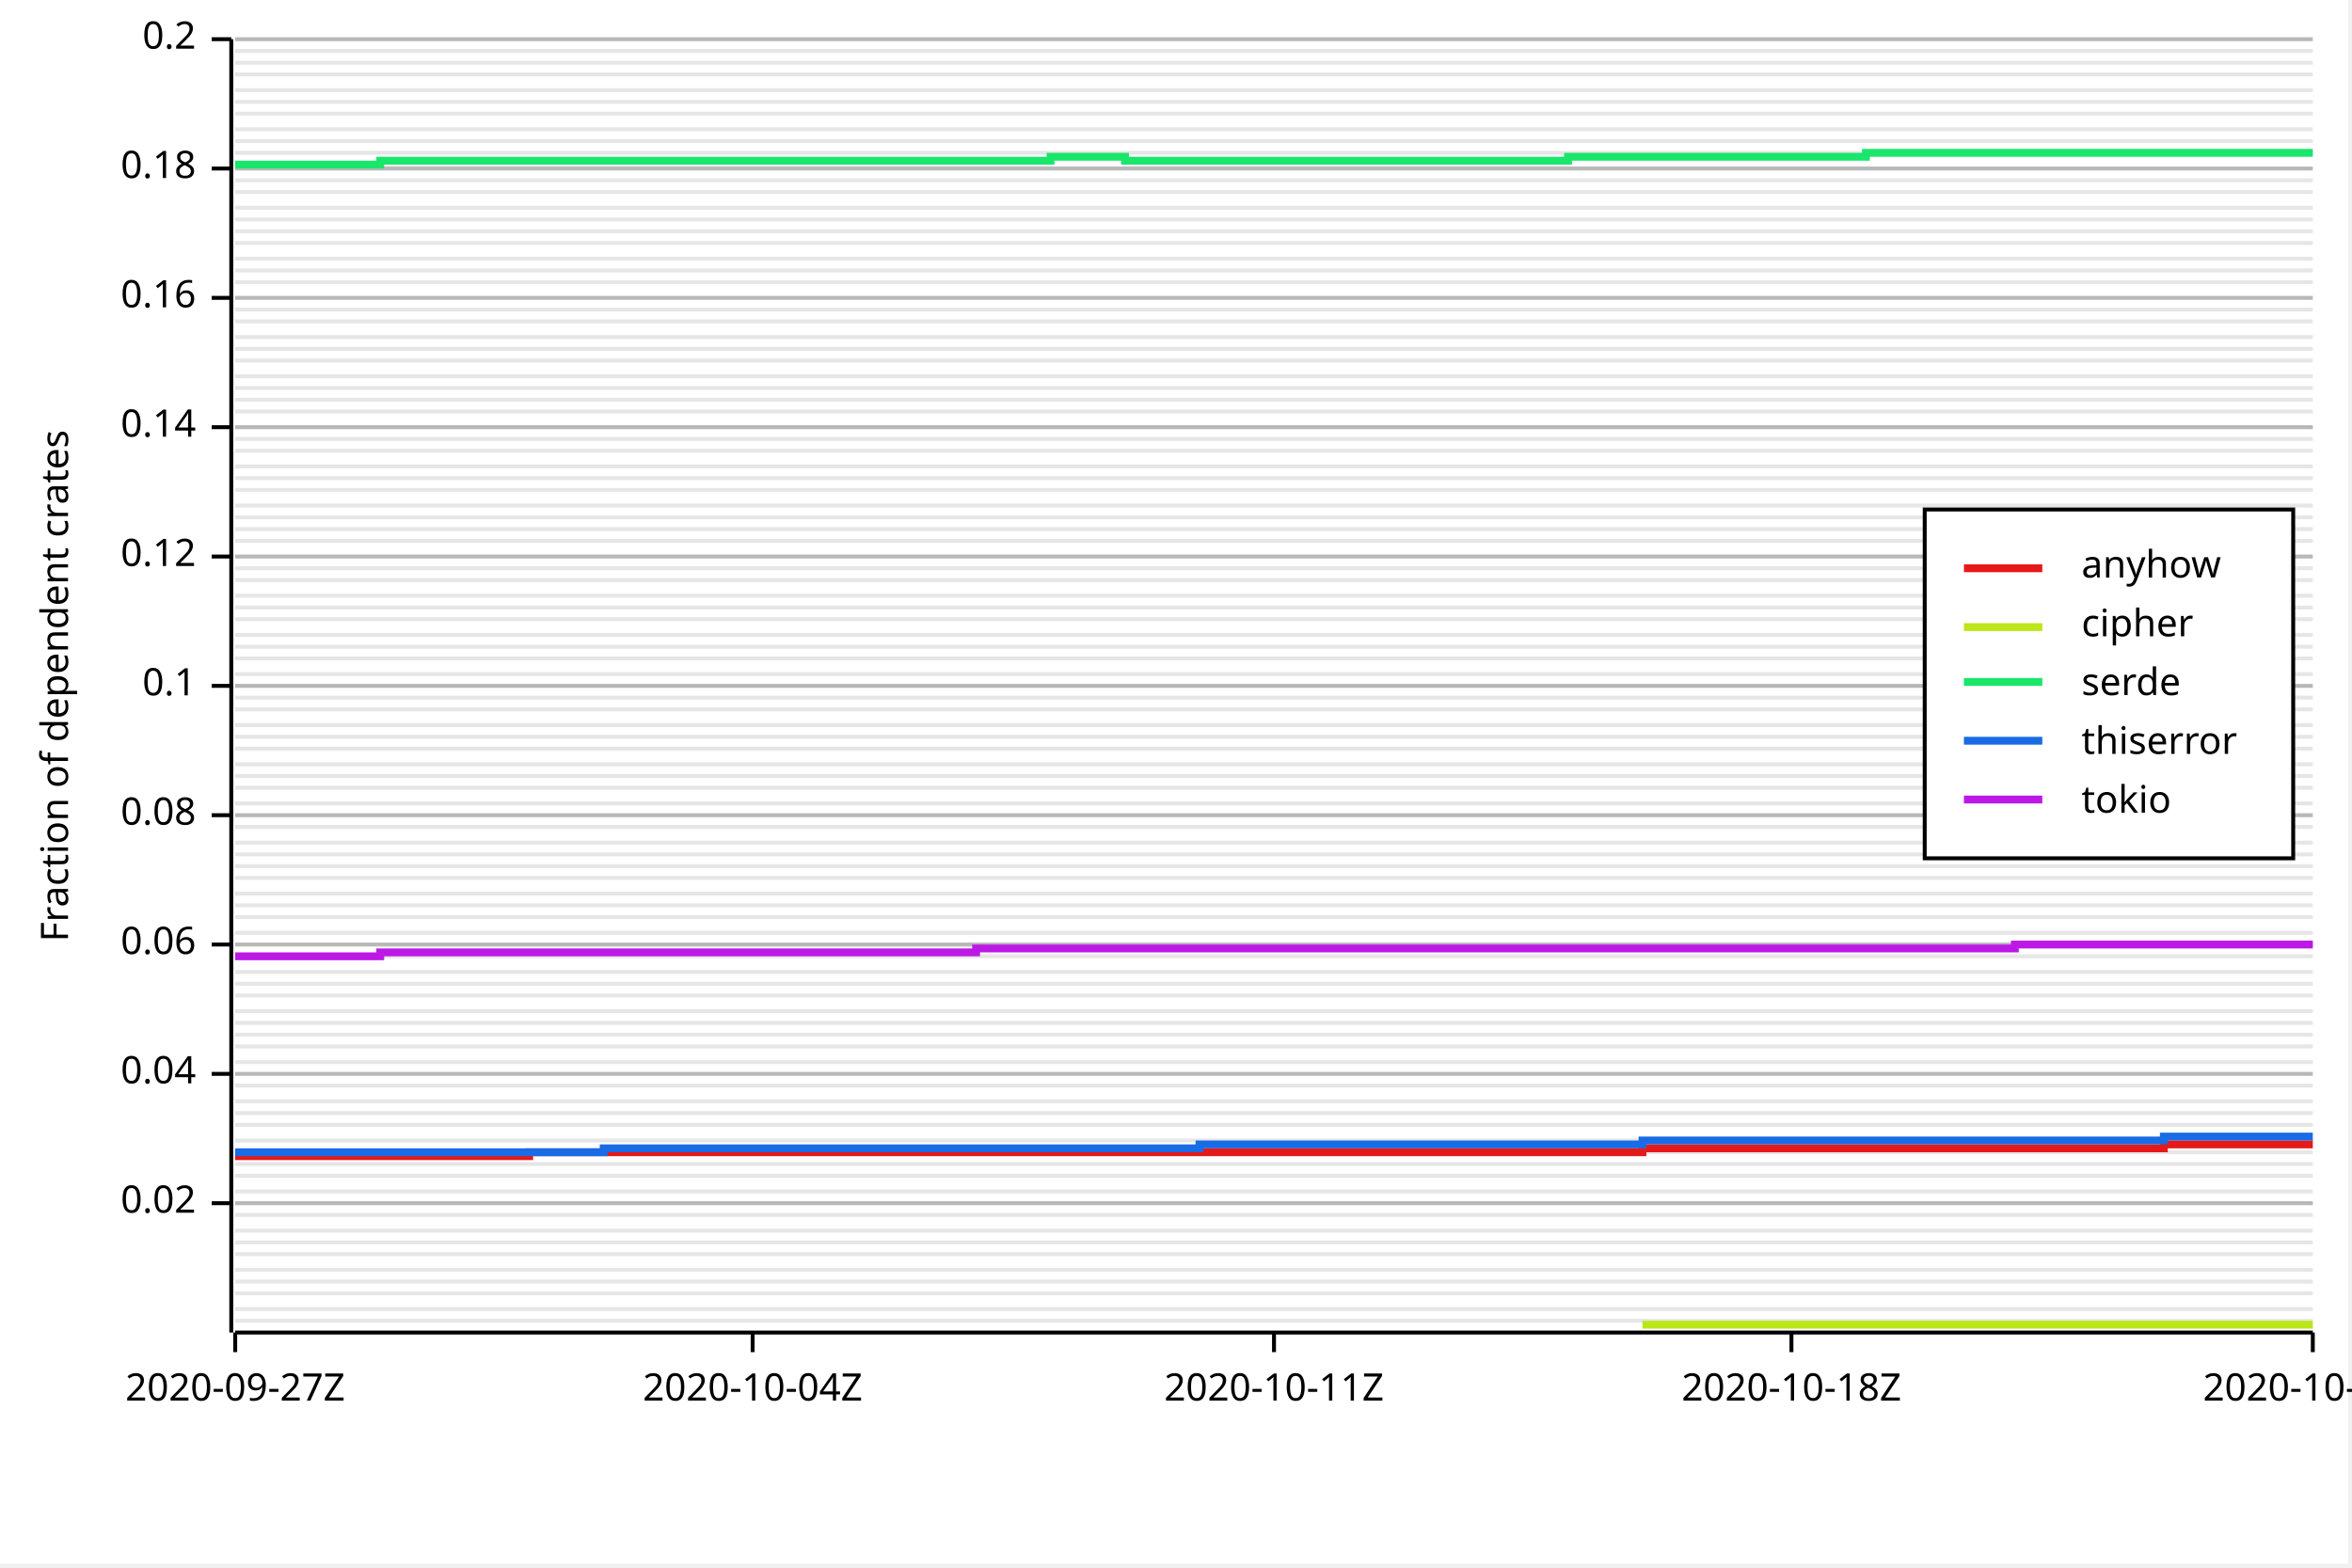
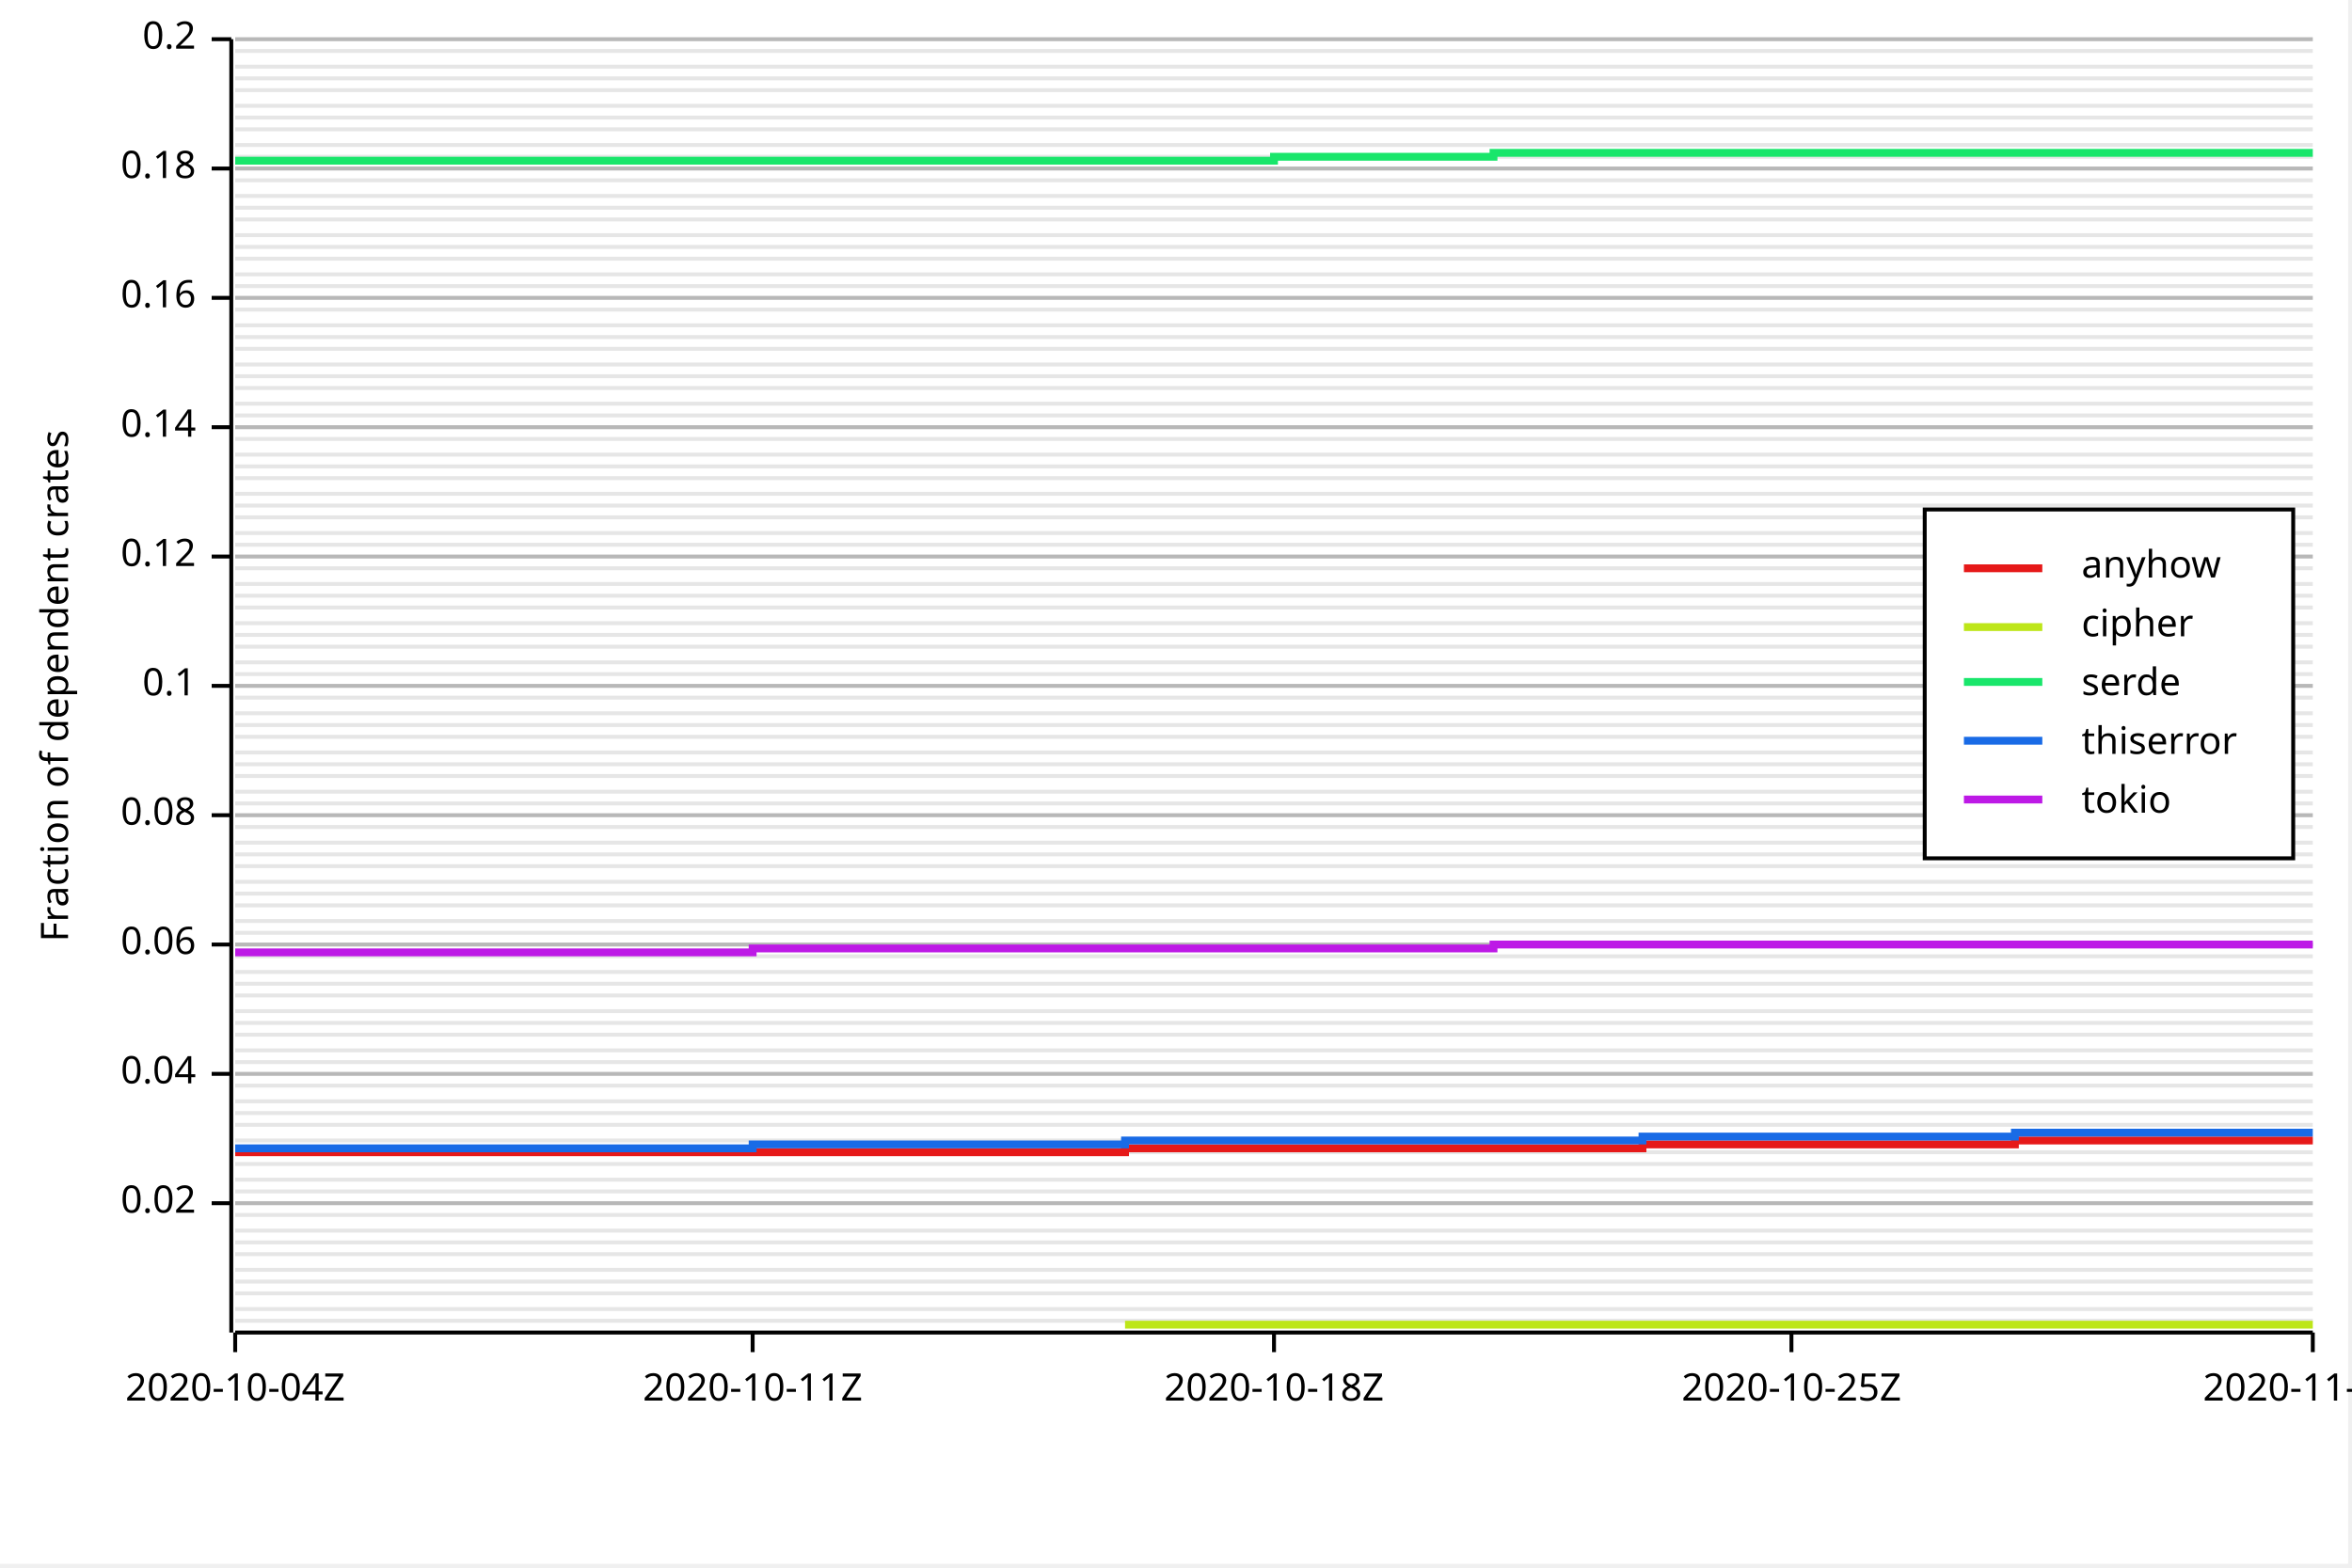
<svg xmlns="http://www.w3.org/2000/svg" width="600" height="400">
  <rect x="0" y="0" width="599" height="399" opacity="1" fill="#FFFFFF" stroke="none" />
  <line opacity="0.1" stroke="#000000" stroke-width="1" x1="60" y1="337" x2="590" y2="337" />
  <line opacity="0.1" stroke="#000000" stroke-width="1" x1="60" y1="334" x2="590" y2="334" />
  <line opacity="0.1" stroke="#000000" stroke-width="1" x1="60" y1="330" x2="590" y2="330" />
  <line opacity="0.1" stroke="#000000" stroke-width="1" x1="60" y1="327" x2="590" y2="327" />
  <line opacity="0.1" stroke="#000000" stroke-width="1" x1="60" y1="324" x2="590" y2="324" />
  <line opacity="0.1" stroke="#000000" stroke-width="1" x1="60" y1="320" x2="590" y2="320" />
  <line opacity="0.1" stroke="#000000" stroke-width="1" x1="60" y1="317" x2="590" y2="317" />
  <line opacity="0.1" stroke="#000000" stroke-width="1" x1="60" y1="314" x2="590" y2="314" />
  <line opacity="0.1" stroke="#000000" stroke-width="1" x1="60" y1="310" x2="590" y2="310" />
  <line opacity="0.1" stroke="#000000" stroke-width="1" x1="60" y1="307" x2="590" y2="307" />
  <line opacity="0.1" stroke="#000000" stroke-width="1" x1="60" y1="304" x2="590" y2="304" />
-   <line opacity="0.1" stroke="#000000" stroke-width="1" x1="60" y1="300" x2="590" y2="300" />
+   <line opacity="0.1" stroke="#000000" stroke-width="1" x1="60" y1="301" x2="590" y2="301" />
  <line opacity="0.1" stroke="#000000" stroke-width="1" x1="60" y1="297" x2="590" y2="297" />
  <line opacity="0.1" stroke="#000000" stroke-width="1" x1="60" y1="294" x2="590" y2="294" />
  <line opacity="0.1" stroke="#000000" stroke-width="1" x1="60" y1="291" x2="590" y2="291" />
  <line opacity="0.1" stroke="#000000" stroke-width="1" x1="60" y1="287" x2="590" y2="287" />
  <line opacity="0.1" stroke="#000000" stroke-width="1" x1="60" y1="284" x2="590" y2="284" />
  <line opacity="0.1" stroke="#000000" stroke-width="1" x1="60" y1="281" x2="590" y2="281" />
  <line opacity="0.1" stroke="#000000" stroke-width="1" x1="60" y1="277" x2="590" y2="277" />
  <line opacity="0.1" stroke="#000000" stroke-width="1" x1="60" y1="274" x2="590" y2="274" />
  <line opacity="0.1" stroke="#000000" stroke-width="1" x1="60" y1="271" x2="590" y2="271" />
-   <line opacity="0.1" stroke="#000000" stroke-width="1" x1="60" y1="267" x2="590" y2="267" />
+   <line opacity="0.1" stroke="#000000" stroke-width="1" x1="60" y1="268" x2="590" y2="268" />
  <line opacity="0.1" stroke="#000000" stroke-width="1" x1="60" y1="264" x2="590" y2="264" />
  <line opacity="0.1" stroke="#000000" stroke-width="1" x1="60" y1="261" x2="590" y2="261" />
  <line opacity="0.1" stroke="#000000" stroke-width="1" x1="60" y1="258" x2="590" y2="258" />
  <line opacity="0.1" stroke="#000000" stroke-width="1" x1="60" y1="254" x2="590" y2="254" />
  <line opacity="0.1" stroke="#000000" stroke-width="1" x1="60" y1="251" x2="590" y2="251" />
  <line opacity="0.1" stroke="#000000" stroke-width="1" x1="60" y1="248" x2="590" y2="248" />
  <line opacity="0.1" stroke="#000000" stroke-width="1" x1="60" y1="244" x2="590" y2="244" />
  <line opacity="0.1" stroke="#000000" stroke-width="1" x1="60" y1="241" x2="590" y2="241" />
  <line opacity="0.1" stroke="#000000" stroke-width="1" x1="60" y1="238" x2="590" y2="238" />
-   <line opacity="0.1" stroke="#000000" stroke-width="1" x1="60" y1="234" x2="590" y2="234" />
+   <line opacity="0.1" stroke="#000000" stroke-width="1" x1="60" y1="235" x2="590" y2="235" />
  <line opacity="0.1" stroke="#000000" stroke-width="1" x1="60" y1="231" x2="590" y2="231" />
  <line opacity="0.1" stroke="#000000" stroke-width="1" x1="60" y1="228" x2="590" y2="228" />
-   <line opacity="0.1" stroke="#000000" stroke-width="1" x1="60" y1="224" x2="590" y2="224" />
+   <line opacity="0.1" stroke="#000000" stroke-width="1" x1="60" y1="225" x2="590" y2="225" />
  <line opacity="0.1" stroke="#000000" stroke-width="1" x1="60" y1="221" x2="590" y2="221" />
  <line opacity="0.1" stroke="#000000" stroke-width="1" x1="60" y1="218" x2="590" y2="218" />
  <line opacity="0.1" stroke="#000000" stroke-width="1" x1="60" y1="215" x2="590" y2="215" />
  <line opacity="0.1" stroke="#000000" stroke-width="1" x1="60" y1="211" x2="590" y2="211" />
  <line opacity="0.1" stroke="#000000" stroke-width="1" x1="60" y1="208" x2="590" y2="208" />
  <line opacity="0.1" stroke="#000000" stroke-width="1" x1="60" y1="205" x2="590" y2="205" />
-   <line opacity="0.1" stroke="#000000" stroke-width="1" x1="60" y1="201" x2="590" y2="201" />
+   <line opacity="0.1" stroke="#000000" stroke-width="1" x1="60" y1="202" x2="590" y2="202" />
  <line opacity="0.1" stroke="#000000" stroke-width="1" x1="60" y1="198" x2="590" y2="198" />
  <line opacity="0.1" stroke="#000000" stroke-width="1" x1="60" y1="195" x2="590" y2="195" />
-   <line opacity="0.1" stroke="#000000" stroke-width="1" x1="60" y1="191" x2="590" y2="191" />
+   <line opacity="0.1" stroke="#000000" stroke-width="1" x1="60" y1="192" x2="590" y2="192" />
  <line opacity="0.1" stroke="#000000" stroke-width="1" x1="60" y1="188" x2="590" y2="188" />
  <line opacity="0.1" stroke="#000000" stroke-width="1" x1="60" y1="185" x2="590" y2="185" />
-   <line opacity="0.1" stroke="#000000" stroke-width="1" x1="60" y1="181" x2="590" y2="181" />
+   <line opacity="0.1" stroke="#000000" stroke-width="1" x1="60" y1="182" x2="590" y2="182" />
  <line opacity="0.1" stroke="#000000" stroke-width="1" x1="60" y1="178" x2="590" y2="178" />
  <line opacity="0.1" stroke="#000000" stroke-width="1" x1="60" y1="175" x2="590" y2="175" />
  <line opacity="0.1" stroke="#000000" stroke-width="1" x1="60" y1="172" x2="590" y2="172" />
-   <line opacity="0.1" stroke="#000000" stroke-width="1" x1="60" y1="168" x2="590" y2="168" />
+   <line opacity="0.1" stroke="#000000" stroke-width="1" x1="60" y1="169" x2="590" y2="169" />
  <line opacity="0.1" stroke="#000000" stroke-width="1" x1="60" y1="165" x2="590" y2="165" />
  <line opacity="0.1" stroke="#000000" stroke-width="1" x1="60" y1="162" x2="590" y2="162" />
-   <line opacity="0.1" stroke="#000000" stroke-width="1" x1="60" y1="158" x2="590" y2="158" />
+   <line opacity="0.1" stroke="#000000" stroke-width="1" x1="60" y1="159" x2="590" y2="159" />
  <line opacity="0.1" stroke="#000000" stroke-width="1" x1="60" y1="155" x2="590" y2="155" />
  <line opacity="0.1" stroke="#000000" stroke-width="1" x1="60" y1="152" x2="590" y2="152" />
-   <line opacity="0.1" stroke="#000000" stroke-width="1" x1="60" y1="148" x2="590" y2="148" />
+   <line opacity="0.1" stroke="#000000" stroke-width="1" x1="60" y1="149" x2="590" y2="149" />
  <line opacity="0.1" stroke="#000000" stroke-width="1" x1="60" y1="145" x2="590" y2="145" />
  <line opacity="0.1" stroke="#000000" stroke-width="1" x1="60" y1="142" x2="590" y2="142" />
-   <line opacity="0.1" stroke="#000000" stroke-width="1" x1="60" y1="138" x2="590" y2="138" />
-   <line opacity="0.1" stroke="#000000" stroke-width="1" x1="60" y1="135" x2="590" y2="135" />
+   <line opacity="0.1" stroke="#000000" stroke-width="1" x1="60" y1="139" x2="590" y2="139" />
+   <line opacity="0.1" stroke="#000000" stroke-width="1" x1="60" y1="136" x2="590" y2="136" />
  <line opacity="0.1" stroke="#000000" stroke-width="1" x1="60" y1="132" x2="590" y2="132" />
  <line opacity="0.1" stroke="#000000" stroke-width="1" x1="60" y1="129" x2="590" y2="129" />
-   <line opacity="0.1" stroke="#000000" stroke-width="1" x1="60" y1="125" x2="590" y2="125" />
+   <line opacity="0.1" stroke="#000000" stroke-width="1" x1="60" y1="126" x2="590" y2="126" />
  <line opacity="0.1" stroke="#000000" stroke-width="1" x1="60" y1="122" x2="590" y2="122" />
  <line opacity="0.1" stroke="#000000" stroke-width="1" x1="60" y1="119" x2="590" y2="119" />
-   <line opacity="0.1" stroke="#000000" stroke-width="1" x1="60" y1="115" x2="590" y2="115" />
+   <line opacity="0.1" stroke="#000000" stroke-width="1" x1="60" y1="116" x2="590" y2="116" />
  <line opacity="0.1" stroke="#000000" stroke-width="1" x1="60" y1="112" x2="590" y2="112" />
  <line opacity="0.1" stroke="#000000" stroke-width="1" x1="60" y1="109" x2="590" y2="109" />
-   <line opacity="0.1" stroke="#000000" stroke-width="1" x1="60" y1="105" x2="590" y2="105" />
-   <line opacity="0.1" stroke="#000000" stroke-width="1" x1="60" y1="102" x2="590" y2="102" />
+   <line opacity="0.1" stroke="#000000" stroke-width="1" x1="60" y1="106" x2="590" y2="106" />
+   <line opacity="0.1" stroke="#000000" stroke-width="1" x1="60" y1="103" x2="590" y2="103" />
  <line opacity="0.1" stroke="#000000" stroke-width="1" x1="60" y1="99" x2="590" y2="99" />
  <line opacity="0.1" stroke="#000000" stroke-width="1" x1="60" y1="96" x2="590" y2="96" />
-   <line opacity="0.1" stroke="#000000" stroke-width="1" x1="60" y1="92" x2="590" y2="92" />
+   <line opacity="0.1" stroke="#000000" stroke-width="1" x1="60" y1="93" x2="590" y2="93" />
  <line opacity="0.1" stroke="#000000" stroke-width="1" x1="60" y1="89" x2="590" y2="89" />
  <line opacity="0.1" stroke="#000000" stroke-width="1" x1="60" y1="86" x2="590" y2="86" />
-   <line opacity="0.1" stroke="#000000" stroke-width="1" x1="60" y1="82" x2="590" y2="82" />
+   <line opacity="0.1" stroke="#000000" stroke-width="1" x1="60" y1="83" x2="590" y2="83" />
  <line opacity="0.1" stroke="#000000" stroke-width="1" x1="60" y1="79" x2="590" y2="79" />
  <line opacity="0.1" stroke="#000000" stroke-width="1" x1="60" y1="76" x2="590" y2="76" />
-   <line opacity="0.1" stroke="#000000" stroke-width="1" x1="60" y1="72" x2="590" y2="72" />
-   <line opacity="0.1" stroke="#000000" stroke-width="1" x1="60" y1="69" x2="590" y2="69" />
+   <line opacity="0.1" stroke="#000000" stroke-width="1" x1="60" y1="73" x2="590" y2="73" />
+   <line opacity="0.1" stroke="#000000" stroke-width="1" x1="60" y1="70" x2="590" y2="70" />
  <line opacity="0.1" stroke="#000000" stroke-width="1" x1="60" y1="66" x2="590" y2="66" />
-   <line opacity="0.1" stroke="#000000" stroke-width="1" x1="60" y1="62" x2="590" y2="62" />
-   <line opacity="0.1" stroke="#000000" stroke-width="1" x1="60" y1="59" x2="590" y2="59" />
+   <line opacity="0.1" stroke="#000000" stroke-width="1" x1="60" y1="63" x2="590" y2="63" />
+   <line opacity="0.1" stroke="#000000" stroke-width="1" x1="60" y1="60" x2="590" y2="60" />
  <line opacity="0.1" stroke="#000000" stroke-width="1" x1="60" y1="56" x2="590" y2="56" />
  <line opacity="0.1" stroke="#000000" stroke-width="1" x1="60" y1="53" x2="590" y2="53" />
-   <line opacity="0.1" stroke="#000000" stroke-width="1" x1="60" y1="49" x2="590" y2="49" />
+   <line opacity="0.1" stroke="#000000" stroke-width="1" x1="60" y1="50" x2="590" y2="50" />
  <line opacity="0.1" stroke="#000000" stroke-width="1" x1="60" y1="46" x2="590" y2="46" />
  <line opacity="0.1" stroke="#000000" stroke-width="1" x1="60" y1="43" x2="590" y2="43" />
-   <line opacity="0.1" stroke="#000000" stroke-width="1" x1="60" y1="39" x2="590" y2="39" />
-   <line opacity="0.1" stroke="#000000" stroke-width="1" x1="60" y1="36" x2="590" y2="36" />
+   <line opacity="0.1" stroke="#000000" stroke-width="1" x1="60" y1="40" x2="590" y2="40" />
+   <line opacity="0.1" stroke="#000000" stroke-width="1" x1="60" y1="37" x2="590" y2="37" />
  <line opacity="0.1" stroke="#000000" stroke-width="1" x1="60" y1="33" x2="590" y2="33" />
-   <line opacity="0.1" stroke="#000000" stroke-width="1" x1="60" y1="29" x2="590" y2="29" />
-   <line opacity="0.1" stroke="#000000" stroke-width="1" x1="60" y1="26" x2="590" y2="26" />
+   <line opacity="0.1" stroke="#000000" stroke-width="1" x1="60" y1="30" x2="590" y2="30" />
+   <line opacity="0.1" stroke="#000000" stroke-width="1" x1="60" y1="27" x2="590" y2="27" />
  <line opacity="0.1" stroke="#000000" stroke-width="1" x1="60" y1="23" x2="590" y2="23" />
-   <line opacity="0.1" stroke="#000000" stroke-width="1" x1="60" y1="19" x2="590" y2="19" />
-   <line opacity="0.1" stroke="#000000" stroke-width="1" x1="60" y1="16" x2="590" y2="16" />
+   <line opacity="0.1" stroke="#000000" stroke-width="1" x1="60" y1="20" x2="590" y2="20" />
+   <line opacity="0.1" stroke="#000000" stroke-width="1" x1="60" y1="17" x2="590" y2="17" />
  <line opacity="0.1" stroke="#000000" stroke-width="1" x1="60" y1="13" x2="590" y2="13" />
  <line opacity="0.1" stroke="#000000" stroke-width="1" x1="60" y1="10" x2="590" y2="10" />
  <text x="10" y="175" dy="0.76em" text-anchor="middle" font-family="sans-serif" font-size="9.677" opacity="1" fill="#000000" transform="rotate(270, 10, 175)">
Fraction of dependent crates
</text>
  <line opacity="0.2" stroke="#000000" stroke-width="1" x1="60" y1="307" x2="590" y2="307" />
  <line opacity="0.2" stroke="#000000" stroke-width="1" x1="60" y1="274" x2="590" y2="274" />
  <line opacity="0.2" stroke="#000000" stroke-width="1" x1="60" y1="241" x2="590" y2="241" />
  <line opacity="0.2" stroke="#000000" stroke-width="1" x1="60" y1="208" x2="590" y2="208" />
  <line opacity="0.2" stroke="#000000" stroke-width="1" x1="60" y1="175" x2="590" y2="175" />
  <line opacity="0.2" stroke="#000000" stroke-width="1" x1="60" y1="142" x2="590" y2="142" />
  <line opacity="0.2" stroke="#000000" stroke-width="1" x1="60" y1="109" x2="590" y2="109" />
  <line opacity="0.2" stroke="#000000" stroke-width="1" x1="60" y1="76" x2="590" y2="76" />
  <line opacity="0.2" stroke="#000000" stroke-width="1" x1="60" y1="43" x2="590" y2="43" />
  <line opacity="0.2" stroke="#000000" stroke-width="1" x1="60" y1="10" x2="590" y2="10" />
  <polyline fill="none" opacity="1" stroke="#000000" stroke-width="1" points="59,10 59,340 " />
  <text x="50" y="307" dy="0.5ex" text-anchor="end" font-family="sans-serif" font-size="9.677" opacity="1" fill="#000000">
0.02
</text>
  <polyline fill="none" opacity="1" stroke="#000000" stroke-width="1" points="54,307 59,307 " />
  <text x="50" y="274" dy="0.5ex" text-anchor="end" font-family="sans-serif" font-size="9.677" opacity="1" fill="#000000">
0.04
</text>
  <polyline fill="none" opacity="1" stroke="#000000" stroke-width="1" points="54,274 59,274 " />
  <text x="50" y="241" dy="0.5ex" text-anchor="end" font-family="sans-serif" font-size="9.677" opacity="1" fill="#000000">
0.06
</text>
  <polyline fill="none" opacity="1" stroke="#000000" stroke-width="1" points="54,241 59,241 " />
  <text x="50" y="208" dy="0.5ex" text-anchor="end" font-family="sans-serif" font-size="9.677" opacity="1" fill="#000000">
0.08
</text>
  <polyline fill="none" opacity="1" stroke="#000000" stroke-width="1" points="54,208 59,208 " />
  <text x="50" y="175" dy="0.5ex" text-anchor="end" font-family="sans-serif" font-size="9.677" opacity="1" fill="#000000">
0.1
</text>
  <polyline fill="none" opacity="1" stroke="#000000" stroke-width="1" points="54,175 59,175 " />
  <text x="50" y="142" dy="0.5ex" text-anchor="end" font-family="sans-serif" font-size="9.677" opacity="1" fill="#000000">
0.12
</text>
  <polyline fill="none" opacity="1" stroke="#000000" stroke-width="1" points="54,142 59,142 " />
  <text x="50" y="109" dy="0.5ex" text-anchor="end" font-family="sans-serif" font-size="9.677" opacity="1" fill="#000000">
0.14
</text>
  <polyline fill="none" opacity="1" stroke="#000000" stroke-width="1" points="54,109 59,109 " />
  <text x="50" y="76" dy="0.5ex" text-anchor="end" font-family="sans-serif" font-size="9.677" opacity="1" fill="#000000">
0.16
</text>
  <polyline fill="none" opacity="1" stroke="#000000" stroke-width="1" points="54,76 59,76 " />
  <text x="50" y="43" dy="0.5ex" text-anchor="end" font-family="sans-serif" font-size="9.677" opacity="1" fill="#000000">
0.18
</text>
  <polyline fill="none" opacity="1" stroke="#000000" stroke-width="1" points="54,43 59,43 " />
  <text x="50" y="10" dy="0.5ex" text-anchor="end" font-family="sans-serif" font-size="9.677" opacity="1" fill="#000000">
0.2
</text>
  <polyline fill="none" opacity="1" stroke="#000000" stroke-width="1" points="54,10 59,10 " />
  <polyline fill="none" opacity="1" stroke="#000000" stroke-width="1" points="60,340 590,340 " />
  <text x="60" y="350" dy="0.76em" text-anchor="middle" font-family="sans-serif" font-size="9.677" opacity="1" fill="#000000">
- 2020-09-27Z
+ 2020-10-04Z
</text>
  <polyline fill="none" opacity="1" stroke="#000000" stroke-width="1" points="60,340 60,345 " />
  <text x="192" y="350" dy="0.76em" text-anchor="middle" font-family="sans-serif" font-size="9.677" opacity="1" fill="#000000">
- 2020-10-04Z
+ 2020-10-11Z
</text>
  <polyline fill="none" opacity="1" stroke="#000000" stroke-width="1" points="192,340 192,345 " />
  <text x="325" y="350" dy="0.76em" text-anchor="middle" font-family="sans-serif" font-size="9.677" opacity="1" fill="#000000">
- 2020-10-11Z
+ 2020-10-18Z
</text>
  <polyline fill="none" opacity="1" stroke="#000000" stroke-width="1" points="325,340 325,345 " />
  <text x="457" y="350" dy="0.76em" text-anchor="middle" font-family="sans-serif" font-size="9.677" opacity="1" fill="#000000">
- 2020-10-18Z
+ 2020-10-25Z
</text>
  <polyline fill="none" opacity="1" stroke="#000000" stroke-width="1" points="457,340 457,345 " />
  <text x="590" y="350" dy="0.76em" text-anchor="middle" font-family="sans-serif" font-size="9.677" opacity="1" fill="#000000">
- 2020-10-25Z
+ 2020-11-01Z
</text>
  <polyline fill="none" opacity="1" stroke="#000000" stroke-width="1" points="590,340 590,345 " />
-   <polyline fill="none" opacity="1" stroke="#E61919" stroke-width="2" points="60,295 60,295 78,295 78,295 97,295 97,295 116,295 116,295 135,295 135,294 154,294 154,294 173,294 173,294 192,294 192,294 211,294 211,294 230,294 230,294 249,294 249,294 268,294 268,294 287,294 287,294 306,294 306,294 325,294 325,294 343,294 343,294 362,294 362,294 381,294 381,294 400,294 400,294 419,294 419,293 438,293 438,293 457,293 457,293 476,293 476,293 495,293 495,293 514,293 514,293 533,293 533,293 552,293 552,292 571,292 571,292 590,292 " />
-   <polyline fill="none" opacity="1" stroke="#BDE619" stroke-width="2" points="419,338 438,338 438,338 457,338 457,338 476,338 476,338 495,338 495,338 514,338 514,338 533,338 533,338 552,338 552,338 571,338 571,338 590,338 " />
-   <polyline fill="none" opacity="1" stroke="#19E66B" stroke-width="2" points="60,42 60,42 78,42 78,42 97,42 97,41 116,41 116,41 135,41 135,41 154,41 154,41 173,41 173,41 192,41 192,41 211,41 211,41 230,41 230,41 249,41 249,41 268,41 268,40 287,40 287,41 306,41 306,41 325,41 325,41 343,41 343,41 362,41 362,41 381,41 381,41 400,41 400,40 419,40 419,40 438,40 438,40 457,40 457,40 476,40 476,39 495,39 495,39 514,39 514,39 533,39 533,39 552,39 552,39 571,39 571,39 590,39 " />
-   <polyline fill="none" opacity="1" stroke="#196BE6" stroke-width="2" points="60,294 60,294 78,294 78,294 97,294 97,294 116,294 116,294 135,294 135,294 154,294 154,293 173,293 173,293 192,293 192,293 211,293 211,293 230,293 230,293 249,293 249,293 268,293 268,293 287,293 287,293 306,293 306,292 325,292 325,292 343,292 343,292 362,292 362,292 381,292 381,292 400,292 400,292 419,292 419,291 438,291 438,291 457,291 457,291 476,291 476,291 495,291 495,291 514,291 514,291 533,291 533,291 552,291 552,290 571,290 571,290 590,290 " />
-   <polyline fill="none" opacity="1" stroke="#BD19E6" stroke-width="2" points="60,244 60,244 78,244 78,244 97,244 97,243 116,243 116,243 135,243 135,243 154,243 154,243 173,243 173,243 192,243 192,243 211,243 211,243 230,243 230,243 249,243 249,242 268,242 268,242 287,242 287,242 306,242 306,242 325,242 325,242 343,242 343,242 362,242 362,242 381,242 381,242 400,242 400,242 419,242 419,242 438,242 438,242 457,242 457,242 476,242 476,242 495,242 495,242 514,242 514,241 533,241 533,241 552,241 552,241 571,241 571,241 590,241 " />
+   <polyline fill="none" opacity="1" stroke="#E61919" stroke-width="2" points="60,294 60,294 78,294 78,294 97,294 97,294 116,294 116,294 135,294 135,294 154,294 154,294 173,294 173,294 192,294 192,294 211,294 211,294 230,294 230,294 249,294 249,294 268,294 268,294 287,294 287,293 306,293 306,293 325,293 325,293 343,293 343,293 362,293 362,293 381,293 381,293 400,293 400,293 419,293 419,292 438,292 438,292 457,292 457,292 476,292 476,292 495,292 495,292 514,292 514,291 533,291 533,291 552,291 552,291 571,291 571,291 590,291 " />
+   <polyline fill="none" opacity="1" stroke="#BDE619" stroke-width="2" points="287,338 306,338 306,338 325,338 325,338 343,338 343,338 362,338 362,338 381,338 381,338 400,338 400,338 419,338 419,338 438,338 438,338 457,338 457,338 476,338 476,338 495,338 495,338 514,338 514,338 533,338 533,338 552,338 552,338 571,338 571,338 590,338 " />
+   <polyline fill="none" opacity="1" stroke="#19E66B" stroke-width="2" points="60,41 60,41 78,41 78,41 97,41 97,41 116,41 116,41 135,41 135,41 154,41 154,41 173,41 173,41 192,41 192,41 211,41 211,41 230,41 230,41 249,41 249,41 268,41 268,41 287,41 287,41 306,41 306,41 325,41 325,40 343,40 343,40 362,40 362,40 381,40 381,39 400,39 400,39 419,39 419,39 438,39 438,39 457,39 457,39 476,39 476,39 495,39 495,39 514,39 514,39 533,39 533,39 552,39 552,39 571,39 571,39 590,39 " />
+   <polyline fill="none" opacity="1" stroke="#196BE6" stroke-width="2" points="60,293 60,293 78,293 78,293 97,293 97,293 116,293 116,293 135,293 135,293 154,293 154,293 173,293 173,293 192,293 192,292 211,292 211,292 230,292 230,292 249,292 249,292 268,292 268,292 287,292 287,291 306,291 306,291 325,291 325,291 343,291 343,291 362,291 362,291 381,291 381,291 400,291 400,291 419,291 419,290 438,290 438,290 457,290 457,290 476,290 476,290 495,290 495,290 514,290 514,289 533,289 533,289 552,289 552,289 571,289 571,289 590,289 " />
+   <polyline fill="none" opacity="1" stroke="#BD19E6" stroke-width="2" points="60,243 60,243 78,243 78,243 97,243 97,243 116,243 116,243 135,243 135,243 154,243 154,243 173,243 173,243 192,243 192,242 211,242 211,242 230,242 230,242 249,242 249,242 268,242 268,242 287,242 287,242 306,242 306,242 325,242 325,242 343,242 343,242 362,242 362,242 381,242 381,241 400,241 400,241 419,241 419,241 438,241 438,241 457,241 457,241 476,241 476,241 495,241 495,241 514,241 514,241 533,241 533,241 552,241 552,241 571,241 571,241 590,241 " />
  <rect x="491" y="130" width="94" height="89" opacity="1" fill="#FFFFFF" stroke="none" />
  <rect x="491" y="130" width="94" height="89" opacity="1" fill="none" stroke="#000000" />
  <text x="531" y="140" dy="0.76em" text-anchor="start" font-family="sans-serif" font-size="9.677" opacity="1" fill="#000000">
anyhow
</text>
  <text x="531" y="155" dy="0.76em" text-anchor="start" font-family="sans-serif" font-size="9.677" opacity="1" fill="#000000">
cipher
</text>
  <text x="531" y="170" dy="0.76em" text-anchor="start" font-family="sans-serif" font-size="9.677" opacity="1" fill="#000000">
serde
</text>
  <text x="531" y="185" dy="0.76em" text-anchor="start" font-family="sans-serif" font-size="9.677" opacity="1" fill="#000000">
thiserror
</text>
  <text x="531" y="200" dy="0.76em" text-anchor="start" font-family="sans-serif" font-size="9.677" opacity="1" fill="#000000">
tokio
</text>
  <polyline fill="none" opacity="1" stroke="#E61919" stroke-width="2" points="501,145 521,145 " />
  <polyline fill="none" opacity="1" stroke="#BDE619" stroke-width="2" points="501,160 521,160 " />
  <polyline fill="none" opacity="1" stroke="#19E66B" stroke-width="2" points="501,174 521,174 " />
  <polyline fill="none" opacity="1" stroke="#196BE6" stroke-width="2" points="501,189 521,189 " />
  <polyline fill="none" opacity="1" stroke="#BD19E6" stroke-width="2" points="501,204 521,204 " />
</svg>
